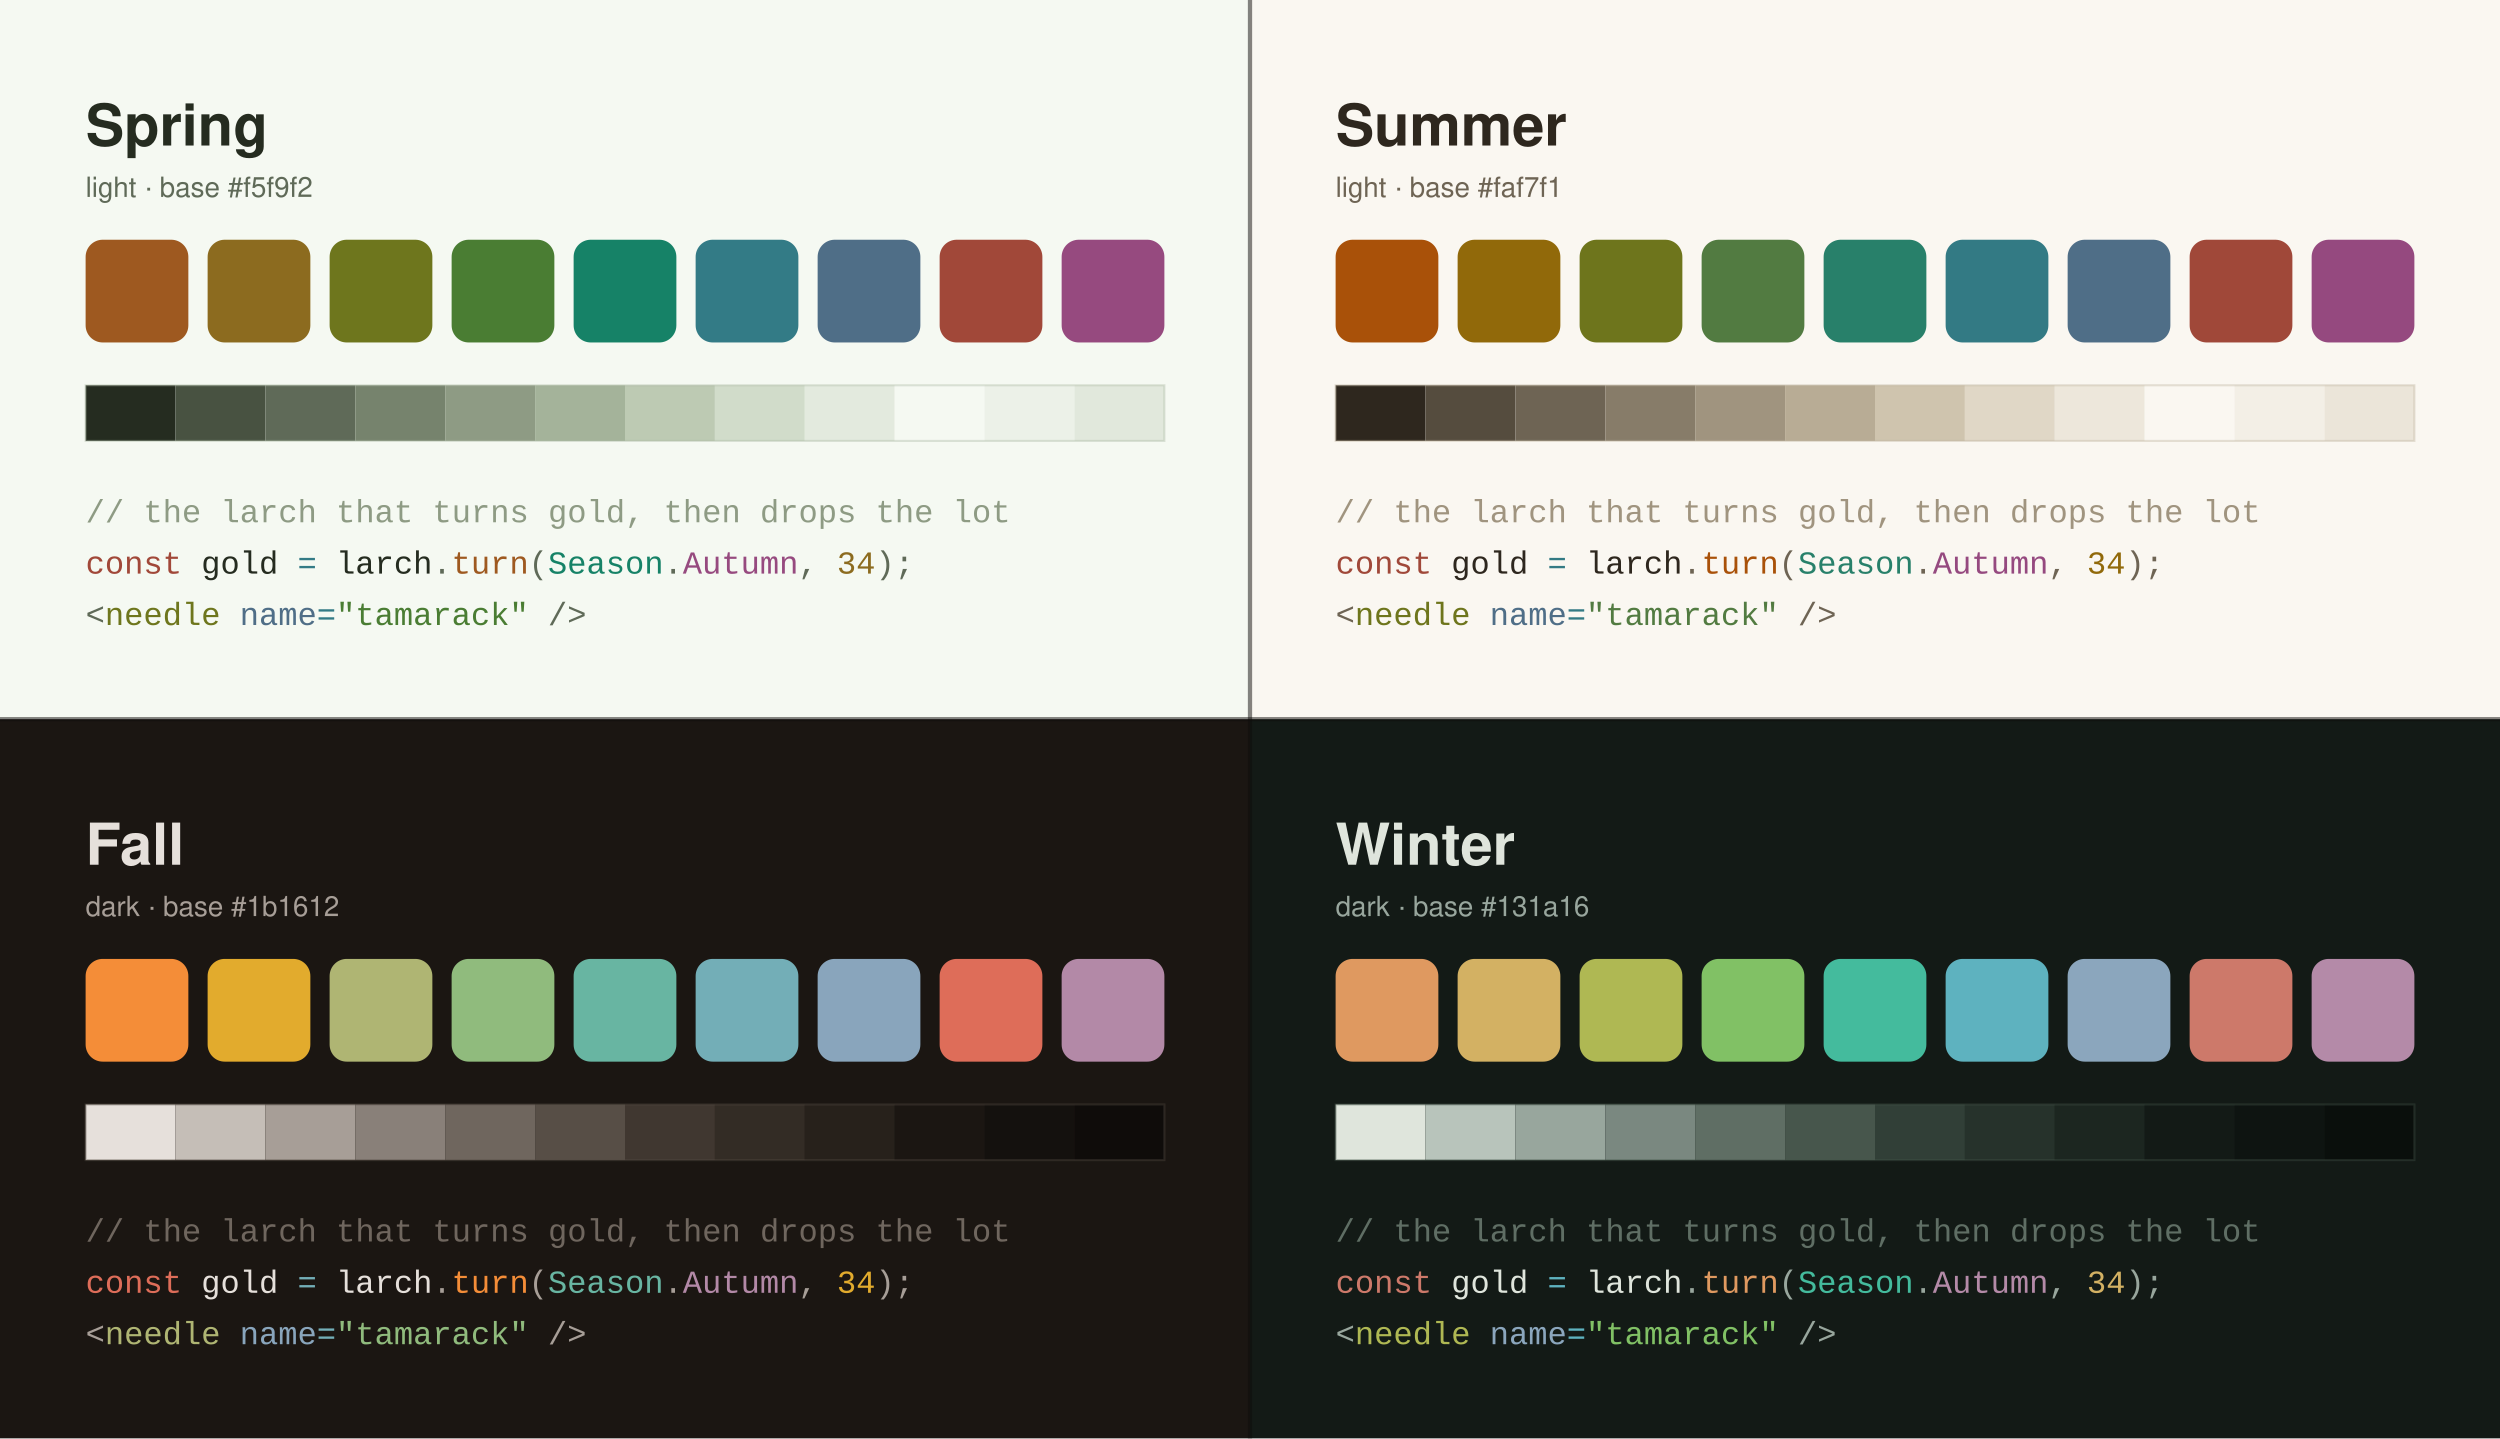
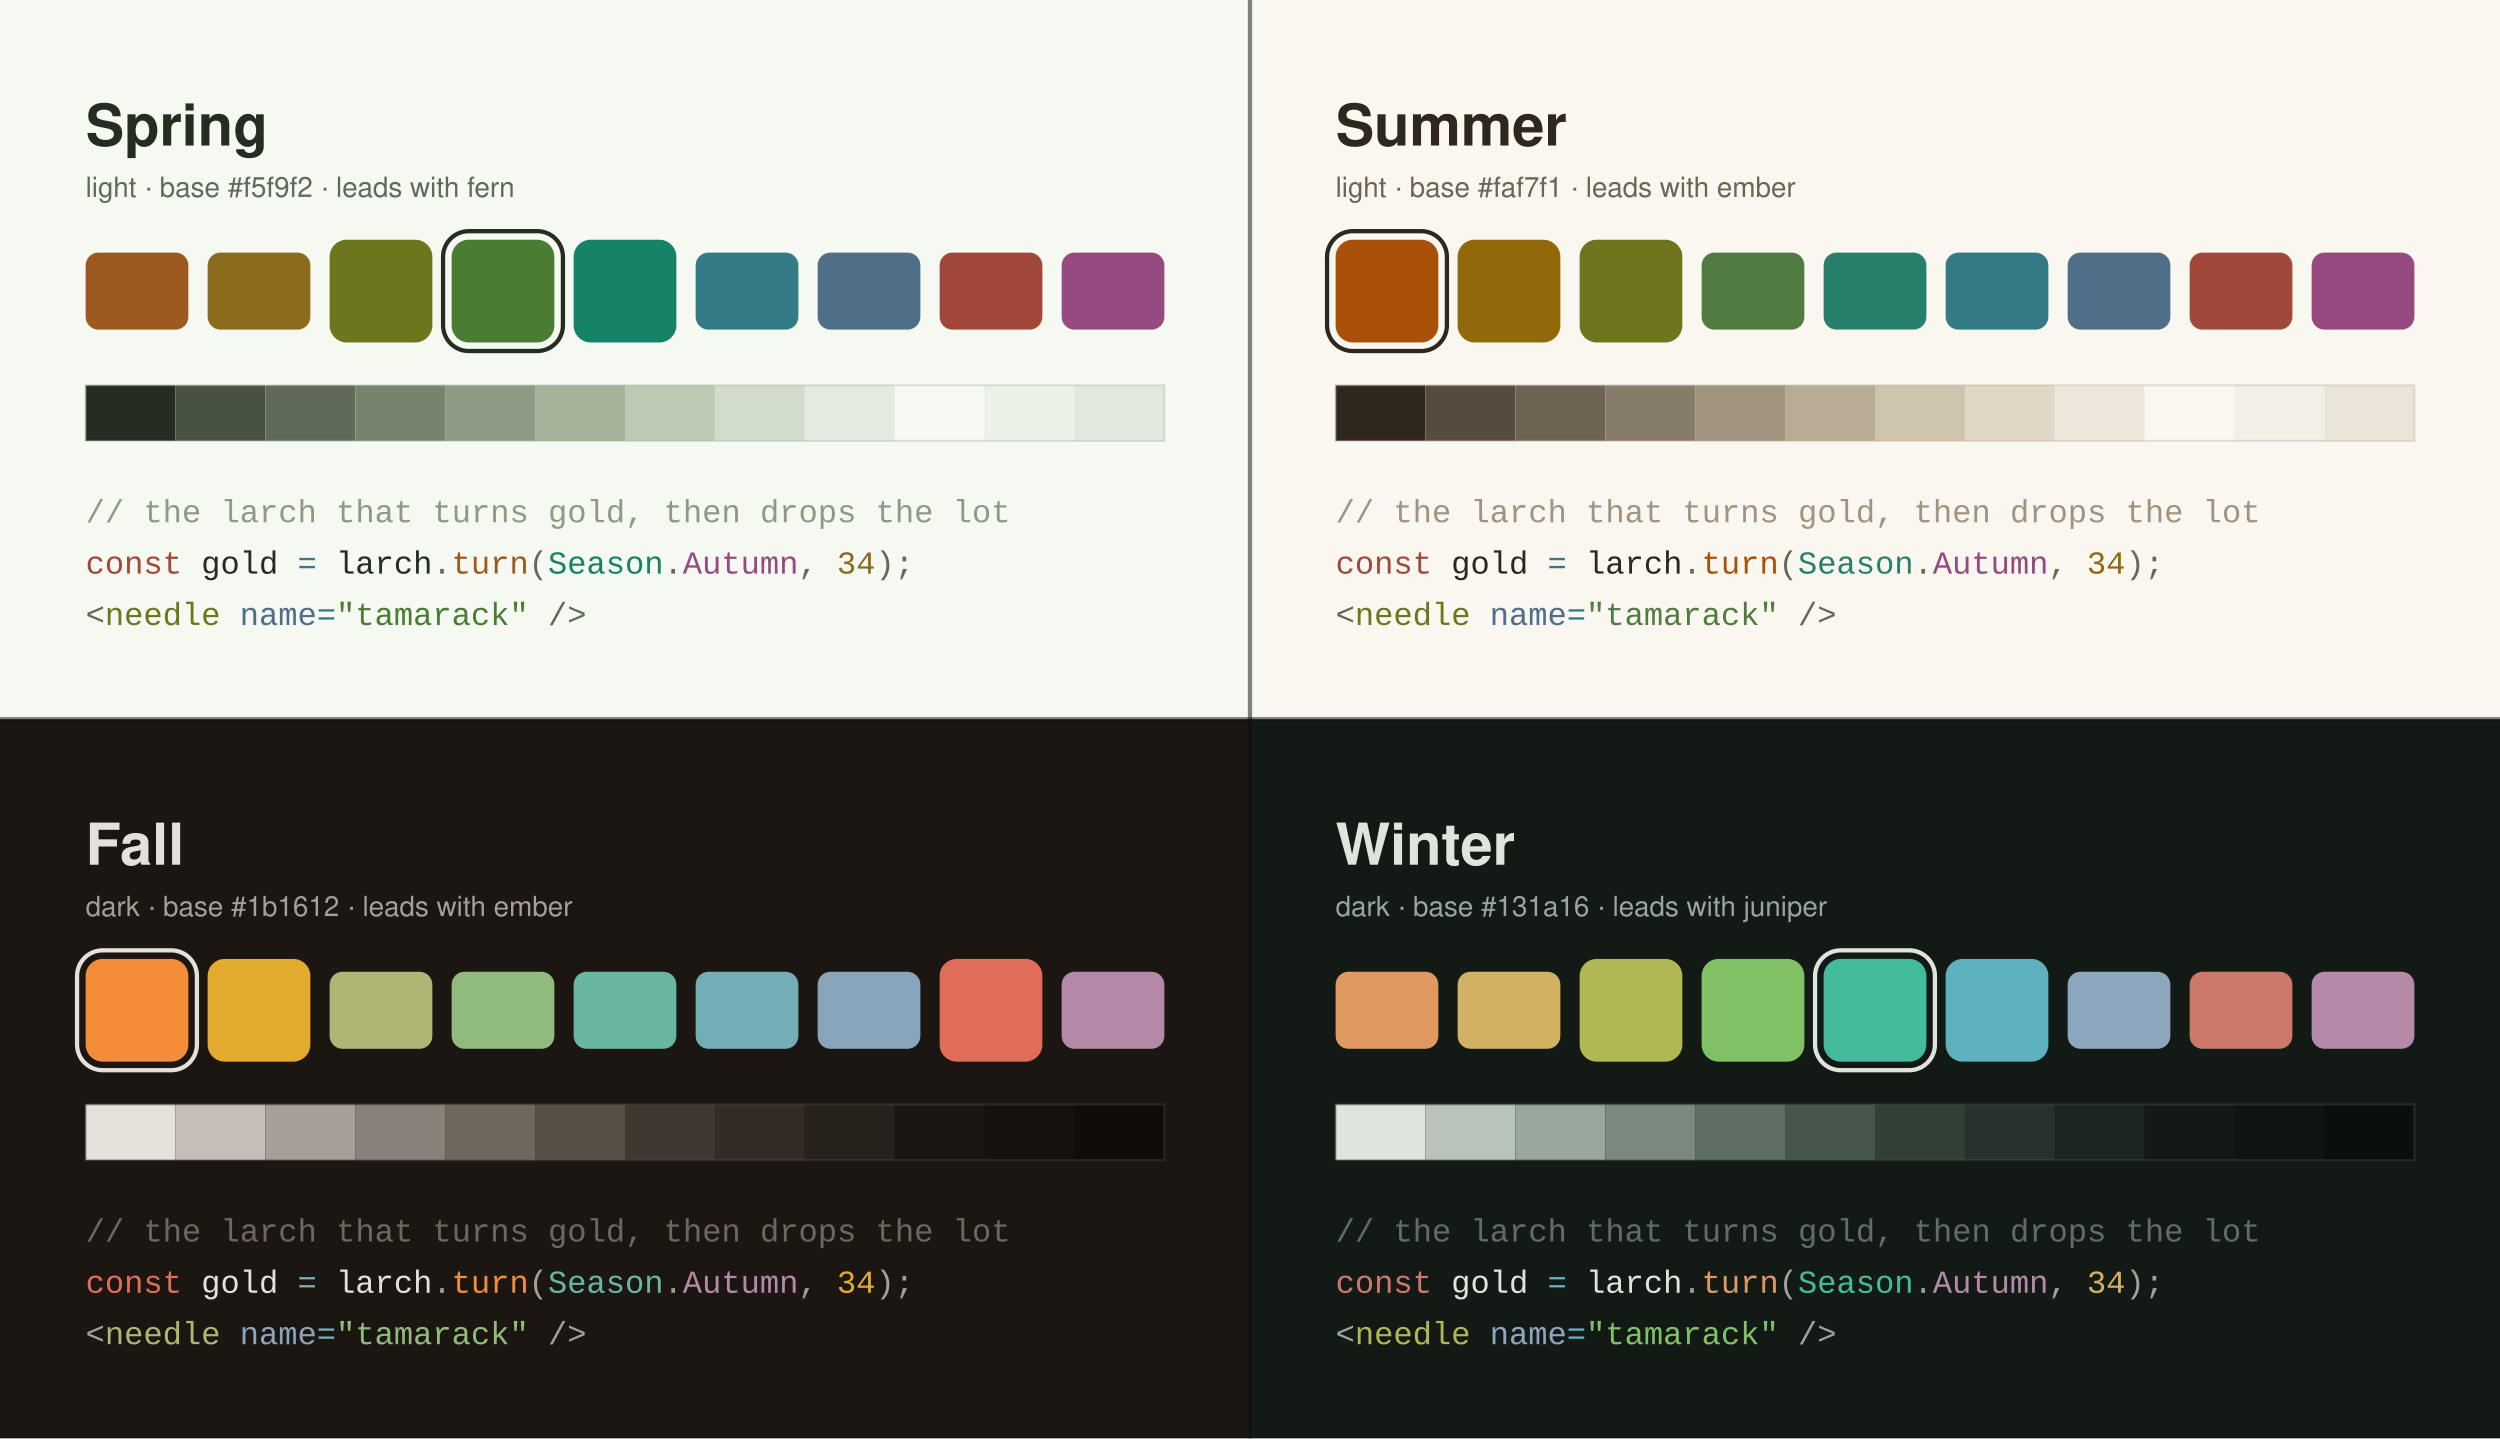
<svg xmlns="http://www.w3.org/2000/svg" width="1168" height="672" viewBox="0 0 1168 672" role="img" aria-label="Tamarack — Spring, Summer, Fall, Winter">
  <rect x="0" y="0" width="584" height="336" fill="#F5F9F2" />
  <text x="40" y="68" font-family="ui-sans-serif, -apple-system, BlinkMacSystemFont, &quot;Segoe UI&quot;, Helvetica, Arial, sans-serif" font-size="27" fill="#252C20" font-weight="600">Spring</text>
-   <text x="40" y="92" font-family="ui-sans-serif, -apple-system, BlinkMacSystemFont, &quot;Segoe UI&quot;, Helvetica, Arial, sans-serif" font-size="13" fill="#5F6A58">light · base #f5f9f2</text>
-   <rect x="40" y="112" width="48" height="48" rx="8" fill="#9E5920" />
-   <rect x="97" y="112" width="48" height="48" rx="8" fill="#8C6B1F" />
+   <text x="40" y="92" font-family="ui-sans-serif, -apple-system, BlinkMacSystemFont, &quot;Segoe UI&quot;, Helvetica, Arial, sans-serif" font-size="13" fill="#5F6A58">light · base #f5f9f2 · leads with fern</text>
+   <rect x="40" y="118" width="48" height="36" rx="6" fill="#9E5920" />
+   <rect x="97" y="118" width="48" height="36" rx="6" fill="#8C6B1F" />
  <rect x="154" y="112" width="48" height="48" rx="8" fill="#6E761D" />
  <rect x="211" y="112" width="48" height="48" rx="8" fill="#4A7D33" />
+   <rect x="207" y="108" width="56" height="56" rx="12" fill="none" stroke="#252C20" stroke-width="2" />
  <rect x="268" y="112" width="48" height="48" rx="8" fill="#168267" />
-   <rect x="325" y="112" width="48" height="48" rx="8" fill="#337B86" />
-   <rect x="382" y="112" width="48" height="48" rx="8" fill="#4F6E87" />
-   <rect x="439" y="112" width="48" height="48" rx="8" fill="#A14839" />
-   <rect x="496" y="112" width="48" height="48" rx="8" fill="#964A7F" />
+   <rect x="325" y="118" width="48" height="36" rx="6" fill="#337B86" />
+   <rect x="382" y="118" width="48" height="36" rx="6" fill="#4F6E87" />
+   <rect x="439" y="118" width="48" height="36" rx="6" fill="#A14839" />
+   <rect x="496" y="118" width="48" height="36" rx="6" fill="#964A7F" />
  <rect x="40" y="180" width="42" height="26" fill="#252C20" />
  <rect x="82" y="180" width="42" height="26" fill="#485241" />
  <rect x="124" y="180" width="42" height="26" fill="#5F6A58" />
  <rect x="166" y="180" width="42" height="26" fill="#76836D" />
  <rect x="208" y="180" width="42" height="26" fill="#8E9B84" />
  <rect x="250" y="180" width="42" height="26" fill="#A4B39A" />
  <rect x="292" y="180" width="42" height="26" fill="#BDCAB3" />
  <rect x="334" y="180" width="42" height="26" fill="#D1DCCA" />
  <rect x="376" y="180" width="42" height="26" fill="#E3EADE" />
  <rect x="418" y="180" width="42" height="26" fill="#F5F9F2" />
  <rect x="460" y="180" width="42" height="26" fill="#ECF1E8" />
  <rect x="502" y="180" width="42" height="26" fill="#E1E8DC" />
  <rect x="40" y="180" width="504" height="26" fill="none" stroke="#A4B39A" stroke-opacity="0.35" />
  <text x="40" y="244" font-family="ui-monospace, SFMono-Regular, &quot;SF Mono&quot;, Menlo, Consolas, &quot;Liberation Mono&quot;, monospace" font-size="15" fill="#8E9B84" textLength="432" lengthAdjust="spacing">// the larch that turns gold, then drops the lot</text>
  <text x="40" y="268" font-family="ui-monospace, SFMono-Regular, &quot;SF Mono&quot;, Menlo, Consolas, &quot;Liberation Mono&quot;, monospace" font-size="15" fill="#A14839" textLength="45" lengthAdjust="spacing">const</text>
  <text x="94" y="268" font-family="ui-monospace, SFMono-Regular, &quot;SF Mono&quot;, Menlo, Consolas, &quot;Liberation Mono&quot;, monospace" font-size="15" fill="#252C20" textLength="36" lengthAdjust="spacing">gold</text>
  <text x="139" y="268" font-family="ui-monospace, SFMono-Regular, &quot;SF Mono&quot;, Menlo, Consolas, &quot;Liberation Mono&quot;, monospace" font-size="15" fill="#337B86" textLength="9" lengthAdjust="spacing">=</text>
  <text x="157" y="268" font-family="ui-monospace, SFMono-Regular, &quot;SF Mono&quot;, Menlo, Consolas, &quot;Liberation Mono&quot;, monospace" font-size="15" fill="#252C20" textLength="45" lengthAdjust="spacing">larch</text>
  <text x="202" y="268" font-family="ui-monospace, SFMono-Regular, &quot;SF Mono&quot;, Menlo, Consolas, &quot;Liberation Mono&quot;, monospace" font-size="15" fill="#5F6A58" textLength="9" lengthAdjust="spacing">.</text>
  <text x="211" y="268" font-family="ui-monospace, SFMono-Regular, &quot;SF Mono&quot;, Menlo, Consolas, &quot;Liberation Mono&quot;, monospace" font-size="15" fill="#9E5920" textLength="36" lengthAdjust="spacing">turn</text>
  <text x="247" y="268" font-family="ui-monospace, SFMono-Regular, &quot;SF Mono&quot;, Menlo, Consolas, &quot;Liberation Mono&quot;, monospace" font-size="15" fill="#5F6A58" textLength="9" lengthAdjust="spacing">(</text>
  <text x="256" y="268" font-family="ui-monospace, SFMono-Regular, &quot;SF Mono&quot;, Menlo, Consolas, &quot;Liberation Mono&quot;, monospace" font-size="15" fill="#168267" textLength="54" lengthAdjust="spacing">Season</text>
  <text x="310" y="268" font-family="ui-monospace, SFMono-Regular, &quot;SF Mono&quot;, Menlo, Consolas, &quot;Liberation Mono&quot;, monospace" font-size="15" fill="#5F6A58" textLength="9" lengthAdjust="spacing">.</text>
  <text x="319" y="268" font-family="ui-monospace, SFMono-Regular, &quot;SF Mono&quot;, Menlo, Consolas, &quot;Liberation Mono&quot;, monospace" font-size="15" fill="#964A7F" textLength="54" lengthAdjust="spacing">Autumn</text>
  <text x="373" y="268" font-family="ui-monospace, SFMono-Regular, &quot;SF Mono&quot;, Menlo, Consolas, &quot;Liberation Mono&quot;, monospace" font-size="15" fill="#5F6A58" textLength="9" lengthAdjust="spacing">,</text>
  <text x="391" y="268" font-family="ui-monospace, SFMono-Regular, &quot;SF Mono&quot;, Menlo, Consolas, &quot;Liberation Mono&quot;, monospace" font-size="15" fill="#8C6B1F" textLength="18" lengthAdjust="spacing">34</text>
  <text x="409" y="268" font-family="ui-monospace, SFMono-Regular, &quot;SF Mono&quot;, Menlo, Consolas, &quot;Liberation Mono&quot;, monospace" font-size="15" fill="#5F6A58" textLength="18" lengthAdjust="spacing">);</text>
  <text x="40" y="292" font-family="ui-monospace, SFMono-Regular, &quot;SF Mono&quot;, Menlo, Consolas, &quot;Liberation Mono&quot;, monospace" font-size="15" fill="#5F6A58" textLength="9" lengthAdjust="spacing">&lt;</text>
  <text x="49" y="292" font-family="ui-monospace, SFMono-Regular, &quot;SF Mono&quot;, Menlo, Consolas, &quot;Liberation Mono&quot;, monospace" font-size="15" fill="#6E761D" textLength="54" lengthAdjust="spacing">needle</text>
  <text x="112" y="292" font-family="ui-monospace, SFMono-Regular, &quot;SF Mono&quot;, Menlo, Consolas, &quot;Liberation Mono&quot;, monospace" font-size="15" fill="#4F6E87" textLength="36" lengthAdjust="spacing">name</text>
  <text x="148" y="292" font-family="ui-monospace, SFMono-Regular, &quot;SF Mono&quot;, Menlo, Consolas, &quot;Liberation Mono&quot;, monospace" font-size="15" fill="#337B86" textLength="9" lengthAdjust="spacing">=</text>
  <text x="157" y="292" font-family="ui-monospace, SFMono-Regular, &quot;SF Mono&quot;, Menlo, Consolas, &quot;Liberation Mono&quot;, monospace" font-size="15" fill="#4A7D33" textLength="90" lengthAdjust="spacing">"tamarack"</text>
  <text x="256" y="292" font-family="ui-monospace, SFMono-Regular, &quot;SF Mono&quot;, Menlo, Consolas, &quot;Liberation Mono&quot;, monospace" font-size="15" fill="#5F6A58" textLength="18" lengthAdjust="spacing">/&gt;</text>
  <rect x="584" y="0" width="584" height="336" fill="#FAF7F1" />
  <text x="624" y="68" font-family="ui-sans-serif, -apple-system, BlinkMacSystemFont, &quot;Segoe UI&quot;, Helvetica, Arial, sans-serif" font-size="27" fill="#2E271E" font-weight="600">Summer</text>
-   <text x="624" y="92" font-family="ui-sans-serif, -apple-system, BlinkMacSystemFont, &quot;Segoe UI&quot;, Helvetica, Arial, sans-serif" font-size="13" fill="#6E6454">light · base #faf7f1</text>
+   <text x="624" y="92" font-family="ui-sans-serif, -apple-system, BlinkMacSystemFont, &quot;Segoe UI&quot;, Helvetica, Arial, sans-serif" font-size="13" fill="#6E6454">light · base #faf7f1 · leads with ember</text>
  <rect x="624" y="112" width="48" height="48" rx="8" fill="#A95109" />
+   <rect x="620" y="108" width="56" height="56" rx="12" fill="none" stroke="#2E271E" stroke-width="2" />
  <rect x="681" y="112" width="48" height="48" rx="8" fill="#91690A" />
  <rect x="738" y="112" width="48" height="48" rx="8" fill="#6E751C" />
-   <rect x="795" y="112" width="48" height="48" rx="8" fill="#527B41" />
-   <rect x="852" y="112" width="48" height="48" rx="8" fill="#28806A" />
-   <rect x="909" y="112" width="48" height="48" rx="8" fill="#337A84" />
-   <rect x="966" y="112" width="48" height="48" rx="8" fill="#4F6E87" />
-   <rect x="1023" y="112" width="48" height="48" rx="8" fill="#A04839" />
-   <rect x="1080" y="112" width="48" height="48" rx="8" fill="#95497F" />
+   <rect x="795" y="118" width="48" height="36" rx="6" fill="#527B41" />
+   <rect x="852" y="118" width="48" height="36" rx="6" fill="#28806A" />
+   <rect x="909" y="118" width="48" height="36" rx="6" fill="#337A84" />
+   <rect x="966" y="118" width="48" height="36" rx="6" fill="#4F6E87" />
+   <rect x="1023" y="118" width="48" height="36" rx="6" fill="#A04839" />
+   <rect x="1080" y="118" width="48" height="36" rx="6" fill="#95497F" />
  <rect x="624" y="180" width="42" height="26" fill="#2E271E" />
  <rect x="666" y="180" width="42" height="26" fill="#554C3E" />
  <rect x="708" y="180" width="42" height="26" fill="#6E6454" />
  <rect x="750" y="180" width="42" height="26" fill="#877C69" />
  <rect x="792" y="180" width="42" height="26" fill="#A0947F" />
  <rect x="834" y="180" width="42" height="26" fill="#B8AC95" />
  <rect x="876" y="180" width="42" height="26" fill="#CFC4AE" />
  <rect x="918" y="180" width="42" height="26" fill="#E0D7C6" />
  <rect x="960" y="180" width="42" height="26" fill="#EDE7DB" />
  <rect x="1002" y="180" width="42" height="26" fill="#FAF7F1" />
  <rect x="1044" y="180" width="42" height="26" fill="#F3EFE6" />
  <rect x="1086" y="180" width="42" height="26" fill="#EBE5D9" />
  <rect x="624" y="180" width="504" height="26" fill="none" stroke="#B8AC95" stroke-opacity="0.35" />
  <text x="624" y="244" font-family="ui-monospace, SFMono-Regular, &quot;SF Mono&quot;, Menlo, Consolas, &quot;Liberation Mono&quot;, monospace" font-size="15" fill="#A0947F" textLength="432" lengthAdjust="spacing">// the larch that turns gold, then drops the lot</text>
  <text x="624" y="268" font-family="ui-monospace, SFMono-Regular, &quot;SF Mono&quot;, Menlo, Consolas, &quot;Liberation Mono&quot;, monospace" font-size="15" fill="#A04839" textLength="45" lengthAdjust="spacing">const</text>
  <text x="678" y="268" font-family="ui-monospace, SFMono-Regular, &quot;SF Mono&quot;, Menlo, Consolas, &quot;Liberation Mono&quot;, monospace" font-size="15" fill="#2E271E" textLength="36" lengthAdjust="spacing">gold</text>
  <text x="723" y="268" font-family="ui-monospace, SFMono-Regular, &quot;SF Mono&quot;, Menlo, Consolas, &quot;Liberation Mono&quot;, monospace" font-size="15" fill="#337A84" textLength="9" lengthAdjust="spacing">=</text>
  <text x="741" y="268" font-family="ui-monospace, SFMono-Regular, &quot;SF Mono&quot;, Menlo, Consolas, &quot;Liberation Mono&quot;, monospace" font-size="15" fill="#2E271E" textLength="45" lengthAdjust="spacing">larch</text>
  <text x="786" y="268" font-family="ui-monospace, SFMono-Regular, &quot;SF Mono&quot;, Menlo, Consolas, &quot;Liberation Mono&quot;, monospace" font-size="15" fill="#6E6454" textLength="9" lengthAdjust="spacing">.</text>
  <text x="795" y="268" font-family="ui-monospace, SFMono-Regular, &quot;SF Mono&quot;, Menlo, Consolas, &quot;Liberation Mono&quot;, monospace" font-size="15" fill="#A95109" textLength="36" lengthAdjust="spacing">turn</text>
  <text x="831" y="268" font-family="ui-monospace, SFMono-Regular, &quot;SF Mono&quot;, Menlo, Consolas, &quot;Liberation Mono&quot;, monospace" font-size="15" fill="#6E6454" textLength="9" lengthAdjust="spacing">(</text>
  <text x="840" y="268" font-family="ui-monospace, SFMono-Regular, &quot;SF Mono&quot;, Menlo, Consolas, &quot;Liberation Mono&quot;, monospace" font-size="15" fill="#28806A" textLength="54" lengthAdjust="spacing">Season</text>
  <text x="894" y="268" font-family="ui-monospace, SFMono-Regular, &quot;SF Mono&quot;, Menlo, Consolas, &quot;Liberation Mono&quot;, monospace" font-size="15" fill="#6E6454" textLength="9" lengthAdjust="spacing">.</text>
  <text x="903" y="268" font-family="ui-monospace, SFMono-Regular, &quot;SF Mono&quot;, Menlo, Consolas, &quot;Liberation Mono&quot;, monospace" font-size="15" fill="#95497F" textLength="54" lengthAdjust="spacing">Autumn</text>
  <text x="957" y="268" font-family="ui-monospace, SFMono-Regular, &quot;SF Mono&quot;, Menlo, Consolas, &quot;Liberation Mono&quot;, monospace" font-size="15" fill="#6E6454" textLength="9" lengthAdjust="spacing">,</text>
  <text x="975" y="268" font-family="ui-monospace, SFMono-Regular, &quot;SF Mono&quot;, Menlo, Consolas, &quot;Liberation Mono&quot;, monospace" font-size="15" fill="#91690A" textLength="18" lengthAdjust="spacing">34</text>
  <text x="993" y="268" font-family="ui-monospace, SFMono-Regular, &quot;SF Mono&quot;, Menlo, Consolas, &quot;Liberation Mono&quot;, monospace" font-size="15" fill="#6E6454" textLength="18" lengthAdjust="spacing">);</text>
  <text x="624" y="292" font-family="ui-monospace, SFMono-Regular, &quot;SF Mono&quot;, Menlo, Consolas, &quot;Liberation Mono&quot;, monospace" font-size="15" fill="#6E6454" textLength="9" lengthAdjust="spacing">&lt;</text>
  <text x="633" y="292" font-family="ui-monospace, SFMono-Regular, &quot;SF Mono&quot;, Menlo, Consolas, &quot;Liberation Mono&quot;, monospace" font-size="15" fill="#6E751C" textLength="54" lengthAdjust="spacing">needle</text>
  <text x="696" y="292" font-family="ui-monospace, SFMono-Regular, &quot;SF Mono&quot;, Menlo, Consolas, &quot;Liberation Mono&quot;, monospace" font-size="15" fill="#4F6E87" textLength="36" lengthAdjust="spacing">name</text>
  <text x="732" y="292" font-family="ui-monospace, SFMono-Regular, &quot;SF Mono&quot;, Menlo, Consolas, &quot;Liberation Mono&quot;, monospace" font-size="15" fill="#337A84" textLength="9" lengthAdjust="spacing">=</text>
  <text x="741" y="292" font-family="ui-monospace, SFMono-Regular, &quot;SF Mono&quot;, Menlo, Consolas, &quot;Liberation Mono&quot;, monospace" font-size="15" fill="#527B41" textLength="90" lengthAdjust="spacing">"tamarack"</text>
  <text x="840" y="292" font-family="ui-monospace, SFMono-Regular, &quot;SF Mono&quot;, Menlo, Consolas, &quot;Liberation Mono&quot;, monospace" font-size="15" fill="#6E6454" textLength="18" lengthAdjust="spacing">/&gt;</text>
  <rect x="0" y="336" width="584" height="336" fill="#1B1612" />
  <text x="40" y="404" font-family="ui-sans-serif, -apple-system, BlinkMacSystemFont, &quot;Segoe UI&quot;, Helvetica, Arial, sans-serif" font-size="27" fill="#E6E0DB" font-weight="600">Fall</text>
-   <text x="40" y="428" font-family="ui-sans-serif, -apple-system, BlinkMacSystemFont, &quot;Segoe UI&quot;, Helvetica, Arial, sans-serif" font-size="13" fill="#A79E97">dark · base #1b1612</text>
+   <text x="40" y="428" font-family="ui-sans-serif, -apple-system, BlinkMacSystemFont, &quot;Segoe UI&quot;, Helvetica, Arial, sans-serif" font-size="13" fill="#A79E97">dark · base #1b1612 · leads with ember</text>
  <rect x="40" y="448" width="48" height="48" rx="8" fill="#F48D38" />
+   <rect x="36" y="444" width="56" height="56" rx="12" fill="none" stroke="#E6E0DB" stroke-width="2" />
  <rect x="97" y="448" width="48" height="48" rx="8" fill="#E2AB2D" />
-   <rect x="154" y="448" width="48" height="48" rx="8" fill="#AFB573" />
-   <rect x="211" y="448" width="48" height="48" rx="8" fill="#90BB7D" />
-   <rect x="268" y="448" width="48" height="48" rx="8" fill="#68B5A2" />
-   <rect x="325" y="448" width="48" height="48" rx="8" fill="#73AEB7" />
-   <rect x="382" y="448" width="48" height="48" rx="8" fill="#89A5BC" />
+   <rect x="154" y="454" width="48" height="36" rx="6" fill="#AFB573" />
+   <rect x="211" y="454" width="48" height="36" rx="6" fill="#90BB7D" />
+   <rect x="268" y="454" width="48" height="36" rx="6" fill="#68B5A2" />
+   <rect x="325" y="454" width="48" height="36" rx="6" fill="#73AEB7" />
+   <rect x="382" y="454" width="48" height="36" rx="6" fill="#89A5BC" />
  <rect x="439" y="448" width="48" height="48" rx="8" fill="#DE6D59" />
-   <rect x="496" y="448" width="48" height="48" rx="8" fill="#B389A7" />
+   <rect x="496" y="454" width="48" height="36" rx="6" fill="#B389A7" />
  <rect x="40" y="516" width="42" height="26" fill="#E6E0DB" />
  <rect x="82" y="516" width="42" height="26" fill="#C5BEB7" />
  <rect x="124" y="516" width="42" height="26" fill="#A79E97" />
  <rect x="166" y="516" width="42" height="26" fill="#898079" />
  <rect x="208" y="516" width="42" height="26" fill="#6F665E" />
  <rect x="250" y="516" width="42" height="26" fill="#574E46" />
  <rect x="292" y="516" width="42" height="26" fill="#403730" />
  <rect x="334" y="516" width="42" height="26" fill="#332C25" />
  <rect x="376" y="516" width="42" height="26" fill="#27211B" />
  <rect x="418" y="516" width="42" height="26" fill="#1B1612" />
  <rect x="460" y="516" width="42" height="26" fill="#14110E" />
  <rect x="502" y="516" width="42" height="26" fill="#0F0C0A" />
  <rect x="40" y="516" width="504" height="26" fill="none" stroke="#574E46" stroke-opacity="0.35" />
  <text x="40" y="580" font-family="ui-monospace, SFMono-Regular, &quot;SF Mono&quot;, Menlo, Consolas, &quot;Liberation Mono&quot;, monospace" font-size="15" fill="#6F665E" textLength="432" lengthAdjust="spacing">// the larch that turns gold, then drops the lot</text>
  <text x="40" y="604" font-family="ui-monospace, SFMono-Regular, &quot;SF Mono&quot;, Menlo, Consolas, &quot;Liberation Mono&quot;, monospace" font-size="15" fill="#DE6D59" textLength="45" lengthAdjust="spacing">const</text>
  <text x="94" y="604" font-family="ui-monospace, SFMono-Regular, &quot;SF Mono&quot;, Menlo, Consolas, &quot;Liberation Mono&quot;, monospace" font-size="15" fill="#E6E0DB" textLength="36" lengthAdjust="spacing">gold</text>
  <text x="139" y="604" font-family="ui-monospace, SFMono-Regular, &quot;SF Mono&quot;, Menlo, Consolas, &quot;Liberation Mono&quot;, monospace" font-size="15" fill="#73AEB7" textLength="9" lengthAdjust="spacing">=</text>
  <text x="157" y="604" font-family="ui-monospace, SFMono-Regular, &quot;SF Mono&quot;, Menlo, Consolas, &quot;Liberation Mono&quot;, monospace" font-size="15" fill="#E6E0DB" textLength="45" lengthAdjust="spacing">larch</text>
  <text x="202" y="604" font-family="ui-monospace, SFMono-Regular, &quot;SF Mono&quot;, Menlo, Consolas, &quot;Liberation Mono&quot;, monospace" font-size="15" fill="#A79E97" textLength="9" lengthAdjust="spacing">.</text>
  <text x="211" y="604" font-family="ui-monospace, SFMono-Regular, &quot;SF Mono&quot;, Menlo, Consolas, &quot;Liberation Mono&quot;, monospace" font-size="15" fill="#F48D38" textLength="36" lengthAdjust="spacing">turn</text>
  <text x="247" y="604" font-family="ui-monospace, SFMono-Regular, &quot;SF Mono&quot;, Menlo, Consolas, &quot;Liberation Mono&quot;, monospace" font-size="15" fill="#A79E97" textLength="9" lengthAdjust="spacing">(</text>
  <text x="256" y="604" font-family="ui-monospace, SFMono-Regular, &quot;SF Mono&quot;, Menlo, Consolas, &quot;Liberation Mono&quot;, monospace" font-size="15" fill="#68B5A2" textLength="54" lengthAdjust="spacing">Season</text>
  <text x="310" y="604" font-family="ui-monospace, SFMono-Regular, &quot;SF Mono&quot;, Menlo, Consolas, &quot;Liberation Mono&quot;, monospace" font-size="15" fill="#A79E97" textLength="9" lengthAdjust="spacing">.</text>
  <text x="319" y="604" font-family="ui-monospace, SFMono-Regular, &quot;SF Mono&quot;, Menlo, Consolas, &quot;Liberation Mono&quot;, monospace" font-size="15" fill="#B389A7" textLength="54" lengthAdjust="spacing">Autumn</text>
  <text x="373" y="604" font-family="ui-monospace, SFMono-Regular, &quot;SF Mono&quot;, Menlo, Consolas, &quot;Liberation Mono&quot;, monospace" font-size="15" fill="#A79E97" textLength="9" lengthAdjust="spacing">,</text>
  <text x="391" y="604" font-family="ui-monospace, SFMono-Regular, &quot;SF Mono&quot;, Menlo, Consolas, &quot;Liberation Mono&quot;, monospace" font-size="15" fill="#E2AB2D" textLength="18" lengthAdjust="spacing">34</text>
  <text x="409" y="604" font-family="ui-monospace, SFMono-Regular, &quot;SF Mono&quot;, Menlo, Consolas, &quot;Liberation Mono&quot;, monospace" font-size="15" fill="#A79E97" textLength="18" lengthAdjust="spacing">);</text>
  <text x="40" y="628" font-family="ui-monospace, SFMono-Regular, &quot;SF Mono&quot;, Menlo, Consolas, &quot;Liberation Mono&quot;, monospace" font-size="15" fill="#A79E97" textLength="9" lengthAdjust="spacing">&lt;</text>
  <text x="49" y="628" font-family="ui-monospace, SFMono-Regular, &quot;SF Mono&quot;, Menlo, Consolas, &quot;Liberation Mono&quot;, monospace" font-size="15" fill="#AFB573" textLength="54" lengthAdjust="spacing">needle</text>
  <text x="112" y="628" font-family="ui-monospace, SFMono-Regular, &quot;SF Mono&quot;, Menlo, Consolas, &quot;Liberation Mono&quot;, monospace" font-size="15" fill="#89A5BC" textLength="36" lengthAdjust="spacing">name</text>
  <text x="148" y="628" font-family="ui-monospace, SFMono-Regular, &quot;SF Mono&quot;, Menlo, Consolas, &quot;Liberation Mono&quot;, monospace" font-size="15" fill="#73AEB7" textLength="9" lengthAdjust="spacing">=</text>
  <text x="157" y="628" font-family="ui-monospace, SFMono-Regular, &quot;SF Mono&quot;, Menlo, Consolas, &quot;Liberation Mono&quot;, monospace" font-size="15" fill="#90BB7D" textLength="90" lengthAdjust="spacing">"tamarack"</text>
  <text x="256" y="628" font-family="ui-monospace, SFMono-Regular, &quot;SF Mono&quot;, Menlo, Consolas, &quot;Liberation Mono&quot;, monospace" font-size="15" fill="#A79E97" textLength="18" lengthAdjust="spacing">/&gt;</text>
  <rect x="584" y="336" width="584" height="336" fill="#131A16" />
  <text x="624" y="404" font-family="ui-sans-serif, -apple-system, BlinkMacSystemFont, &quot;Segoe UI&quot;, Helvetica, Arial, sans-serif" font-size="27" fill="#DFE5DC" font-weight="600">Winter</text>
-   <text x="624" y="428" font-family="ui-sans-serif, -apple-system, BlinkMacSystemFont, &quot;Segoe UI&quot;, Helvetica, Arial, sans-serif" font-size="13" fill="#98A69D">dark · base #131a16</text>
-   <rect x="624" y="448" width="48" height="48" rx="8" fill="#DF9960" />
-   <rect x="681" y="448" width="48" height="48" rx="8" fill="#D3B163" />
+   <text x="624" y="428" font-family="ui-sans-serif, -apple-system, BlinkMacSystemFont, &quot;Segoe UI&quot;, Helvetica, Arial, sans-serif" font-size="13" fill="#98A69D">dark · base #131a16 · leads with juniper</text>
+   <rect x="624" y="454" width="48" height="36" rx="6" fill="#DF9960" />
+   <rect x="681" y="454" width="48" height="36" rx="6" fill="#D3B163" />
  <rect x="738" y="448" width="48" height="48" rx="8" fill="#AFB853" />
  <rect x="795" y="448" width="48" height="48" rx="8" fill="#81C165" />
  <rect x="852" y="448" width="48" height="48" rx="8" fill="#44BB9D" />
+   <rect x="848" y="444" width="56" height="56" rx="12" fill="none" stroke="#DFE5DC" stroke-width="2" />
  <rect x="909" y="448" width="48" height="48" rx="8" fill="#5EB2BF" />
-   <rect x="966" y="448" width="48" height="48" rx="8" fill="#8BA6BD" />
-   <rect x="1023" y="448" width="48" height="48" rx="8" fill="#CD796A" />
-   <rect x="1080" y="448" width="48" height="48" rx="8" fill="#B48AA8" />
+   <rect x="966" y="454" width="48" height="36" rx="6" fill="#8BA6BD" />
+   <rect x="1023" y="454" width="48" height="36" rx="6" fill="#CD796A" />
+   <rect x="1080" y="454" width="48" height="36" rx="6" fill="#B48AA8" />
  <rect x="624" y="516" width="42" height="26" fill="#DFE5DC" />
  <rect x="666" y="516" width="42" height="26" fill="#B8C4BB" />
  <rect x="708" y="516" width="42" height="26" fill="#98A69D" />
  <rect x="750" y="516" width="42" height="26" fill="#7A8880" />
  <rect x="792" y="516" width="42" height="26" fill="#5F6E64" />
  <rect x="834" y="516" width="42" height="26" fill="#47564C" />
  <rect x="876" y="516" width="42" height="26" fill="#313F37" />
  <rect x="918" y="516" width="42" height="26" fill="#26322B" />
  <rect x="960" y="516" width="42" height="26" fill="#1C2620" />
  <rect x="1002" y="516" width="42" height="26" fill="#131A16" />
  <rect x="1044" y="516" width="42" height="26" fill="#0E1411" />
  <rect x="1086" y="516" width="42" height="26" fill="#0A0F0C" />
  <rect x="624" y="516" width="504" height="26" fill="none" stroke="#47564C" stroke-opacity="0.35" />
  <text x="624" y="580" font-family="ui-monospace, SFMono-Regular, &quot;SF Mono&quot;, Menlo, Consolas, &quot;Liberation Mono&quot;, monospace" font-size="15" fill="#5F6E64" textLength="432" lengthAdjust="spacing">// the larch that turns gold, then drops the lot</text>
  <text x="624" y="604" font-family="ui-monospace, SFMono-Regular, &quot;SF Mono&quot;, Menlo, Consolas, &quot;Liberation Mono&quot;, monospace" font-size="15" fill="#CD796A" textLength="45" lengthAdjust="spacing">const</text>
  <text x="678" y="604" font-family="ui-monospace, SFMono-Regular, &quot;SF Mono&quot;, Menlo, Consolas, &quot;Liberation Mono&quot;, monospace" font-size="15" fill="#DFE5DC" textLength="36" lengthAdjust="spacing">gold</text>
  <text x="723" y="604" font-family="ui-monospace, SFMono-Regular, &quot;SF Mono&quot;, Menlo, Consolas, &quot;Liberation Mono&quot;, monospace" font-size="15" fill="#5EB2BF" textLength="9" lengthAdjust="spacing">=</text>
  <text x="741" y="604" font-family="ui-monospace, SFMono-Regular, &quot;SF Mono&quot;, Menlo, Consolas, &quot;Liberation Mono&quot;, monospace" font-size="15" fill="#DFE5DC" textLength="45" lengthAdjust="spacing">larch</text>
  <text x="786" y="604" font-family="ui-monospace, SFMono-Regular, &quot;SF Mono&quot;, Menlo, Consolas, &quot;Liberation Mono&quot;, monospace" font-size="15" fill="#98A69D" textLength="9" lengthAdjust="spacing">.</text>
  <text x="795" y="604" font-family="ui-monospace, SFMono-Regular, &quot;SF Mono&quot;, Menlo, Consolas, &quot;Liberation Mono&quot;, monospace" font-size="15" fill="#DF9960" textLength="36" lengthAdjust="spacing">turn</text>
  <text x="831" y="604" font-family="ui-monospace, SFMono-Regular, &quot;SF Mono&quot;, Menlo, Consolas, &quot;Liberation Mono&quot;, monospace" font-size="15" fill="#98A69D" textLength="9" lengthAdjust="spacing">(</text>
  <text x="840" y="604" font-family="ui-monospace, SFMono-Regular, &quot;SF Mono&quot;, Menlo, Consolas, &quot;Liberation Mono&quot;, monospace" font-size="15" fill="#44BB9D" textLength="54" lengthAdjust="spacing">Season</text>
  <text x="894" y="604" font-family="ui-monospace, SFMono-Regular, &quot;SF Mono&quot;, Menlo, Consolas, &quot;Liberation Mono&quot;, monospace" font-size="15" fill="#98A69D" textLength="9" lengthAdjust="spacing">.</text>
  <text x="903" y="604" font-family="ui-monospace, SFMono-Regular, &quot;SF Mono&quot;, Menlo, Consolas, &quot;Liberation Mono&quot;, monospace" font-size="15" fill="#B48AA8" textLength="54" lengthAdjust="spacing">Autumn</text>
  <text x="957" y="604" font-family="ui-monospace, SFMono-Regular, &quot;SF Mono&quot;, Menlo, Consolas, &quot;Liberation Mono&quot;, monospace" font-size="15" fill="#98A69D" textLength="9" lengthAdjust="spacing">,</text>
  <text x="975" y="604" font-family="ui-monospace, SFMono-Regular, &quot;SF Mono&quot;, Menlo, Consolas, &quot;Liberation Mono&quot;, monospace" font-size="15" fill="#D3B163" textLength="18" lengthAdjust="spacing">34</text>
  <text x="993" y="604" font-family="ui-monospace, SFMono-Regular, &quot;SF Mono&quot;, Menlo, Consolas, &quot;Liberation Mono&quot;, monospace" font-size="15" fill="#98A69D" textLength="18" lengthAdjust="spacing">);</text>
  <text x="624" y="628" font-family="ui-monospace, SFMono-Regular, &quot;SF Mono&quot;, Menlo, Consolas, &quot;Liberation Mono&quot;, monospace" font-size="15" fill="#98A69D" textLength="9" lengthAdjust="spacing">&lt;</text>
  <text x="633" y="628" font-family="ui-monospace, SFMono-Regular, &quot;SF Mono&quot;, Menlo, Consolas, &quot;Liberation Mono&quot;, monospace" font-size="15" fill="#AFB853" textLength="54" lengthAdjust="spacing">needle</text>
  <text x="696" y="628" font-family="ui-monospace, SFMono-Regular, &quot;SF Mono&quot;, Menlo, Consolas, &quot;Liberation Mono&quot;, monospace" font-size="15" fill="#8BA6BD" textLength="36" lengthAdjust="spacing">name</text>
  <text x="732" y="628" font-family="ui-monospace, SFMono-Regular, &quot;SF Mono&quot;, Menlo, Consolas, &quot;Liberation Mono&quot;, monospace" font-size="15" fill="#5EB2BF" textLength="9" lengthAdjust="spacing">=</text>
  <text x="741" y="628" font-family="ui-monospace, SFMono-Regular, &quot;SF Mono&quot;, Menlo, Consolas, &quot;Liberation Mono&quot;, monospace" font-size="15" fill="#81C165" textLength="90" lengthAdjust="spacing">"tamarack"</text>
  <text x="840" y="628" font-family="ui-monospace, SFMono-Regular, &quot;SF Mono&quot;, Menlo, Consolas, &quot;Liberation Mono&quot;, monospace" font-size="15" fill="#98A69D" textLength="18" lengthAdjust="spacing">/&gt;</text>
  <rect x="583" y="0" width="2" height="672" fill="#0F0C0A" fill-opacity="0.5" />
  <rect x="0" y="335" width="1168" height="2" fill="#0F0C0A" fill-opacity="0.5" />
</svg>
